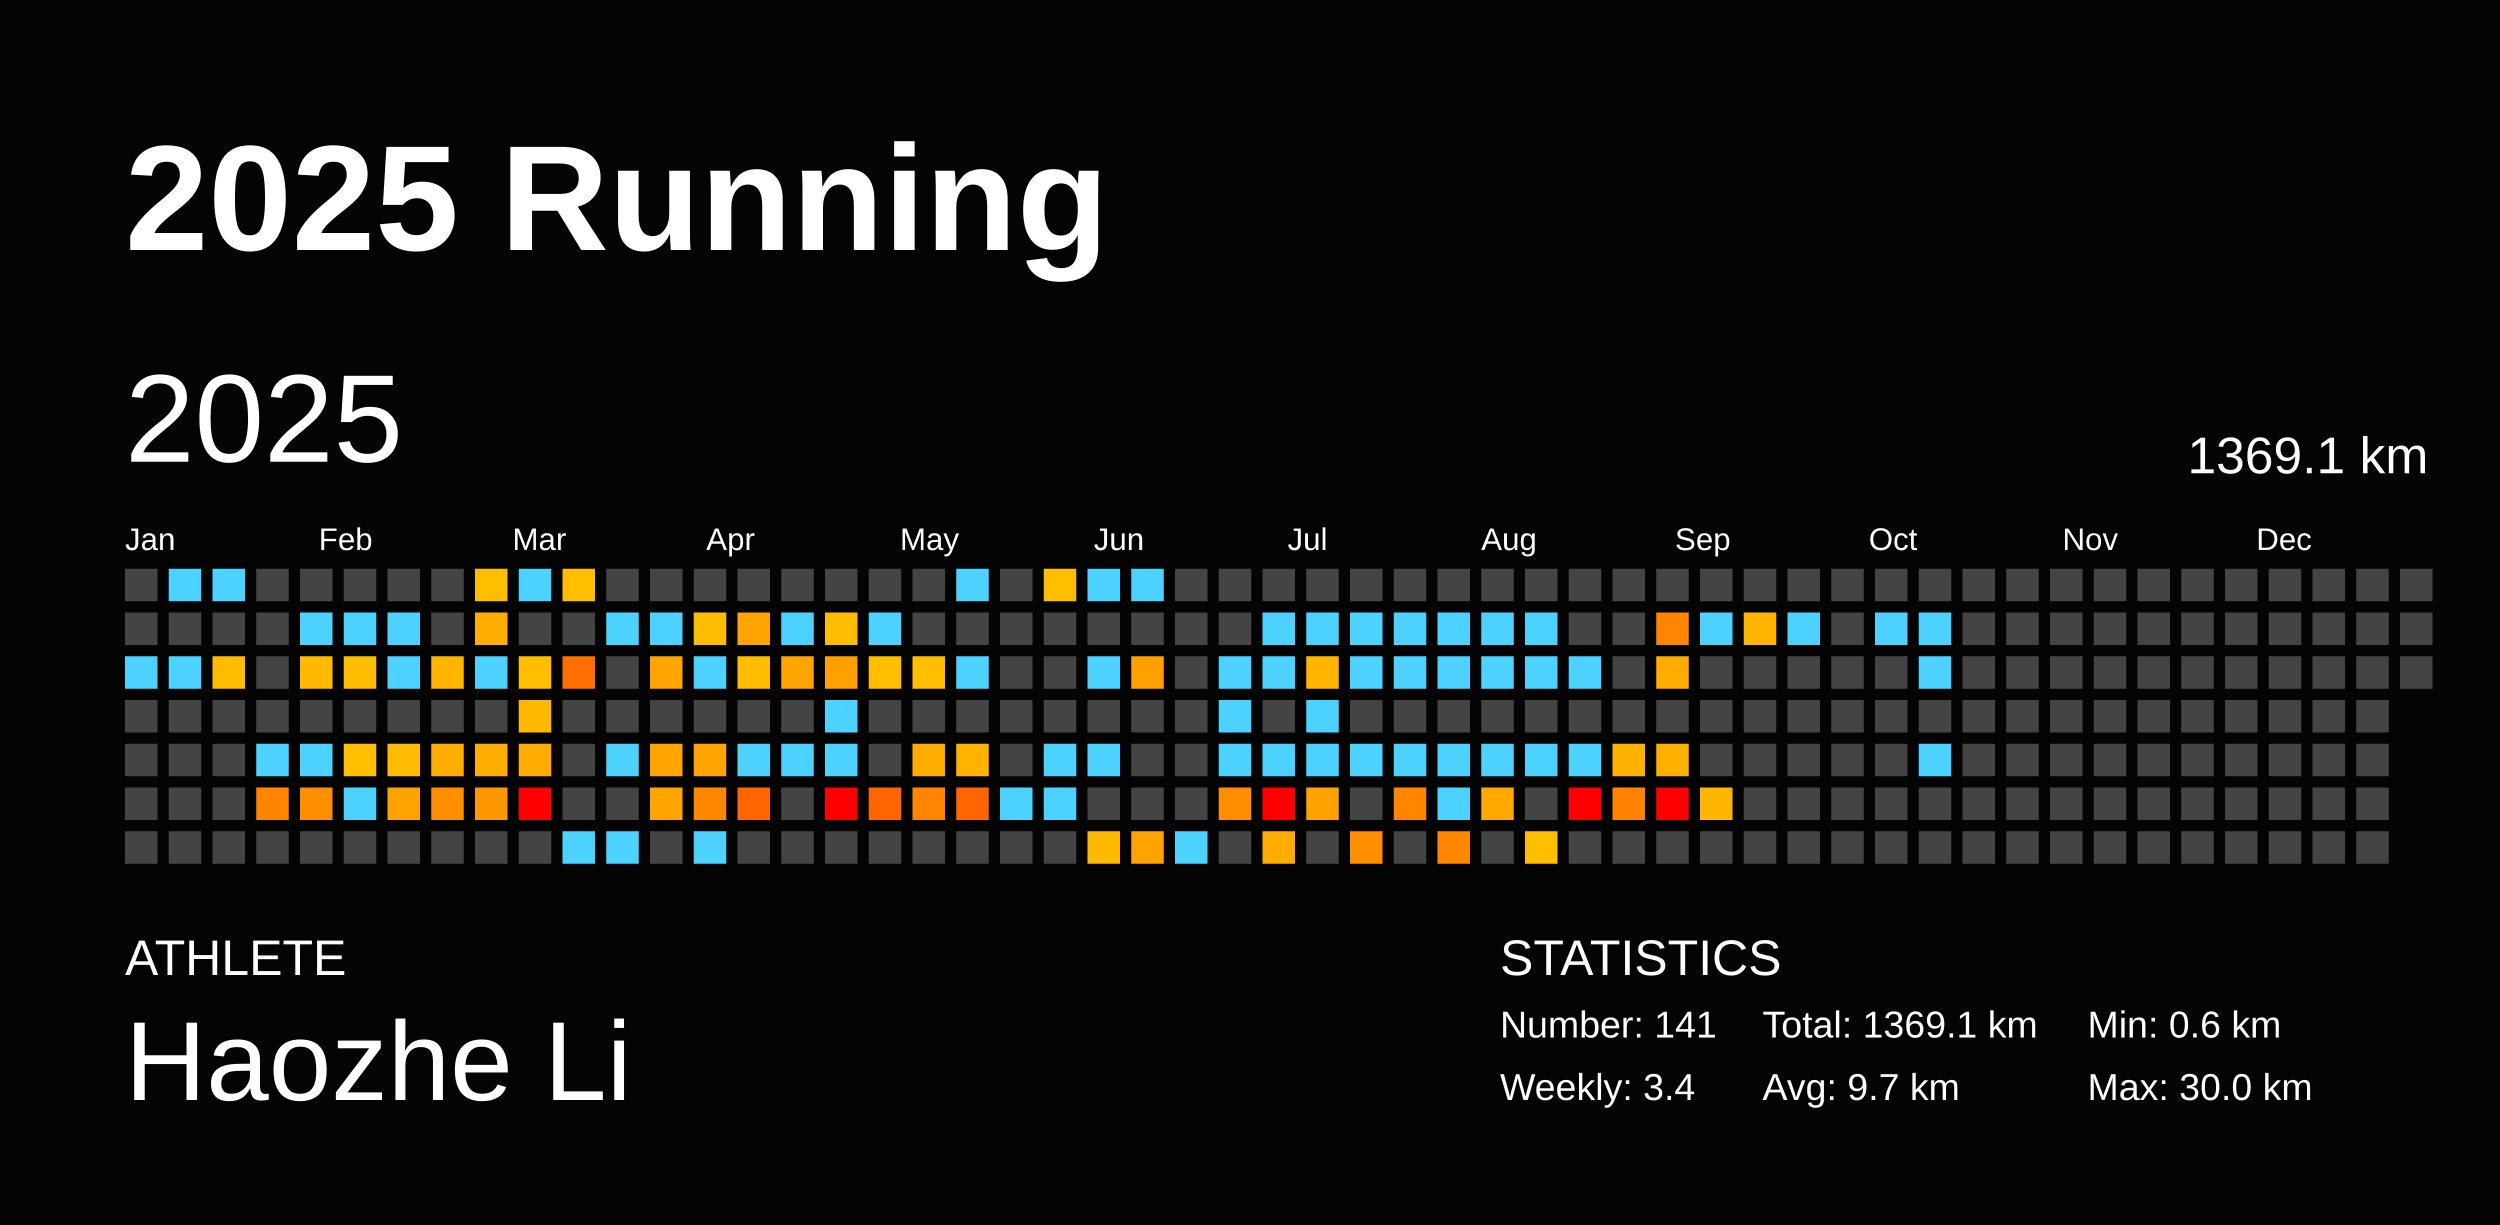
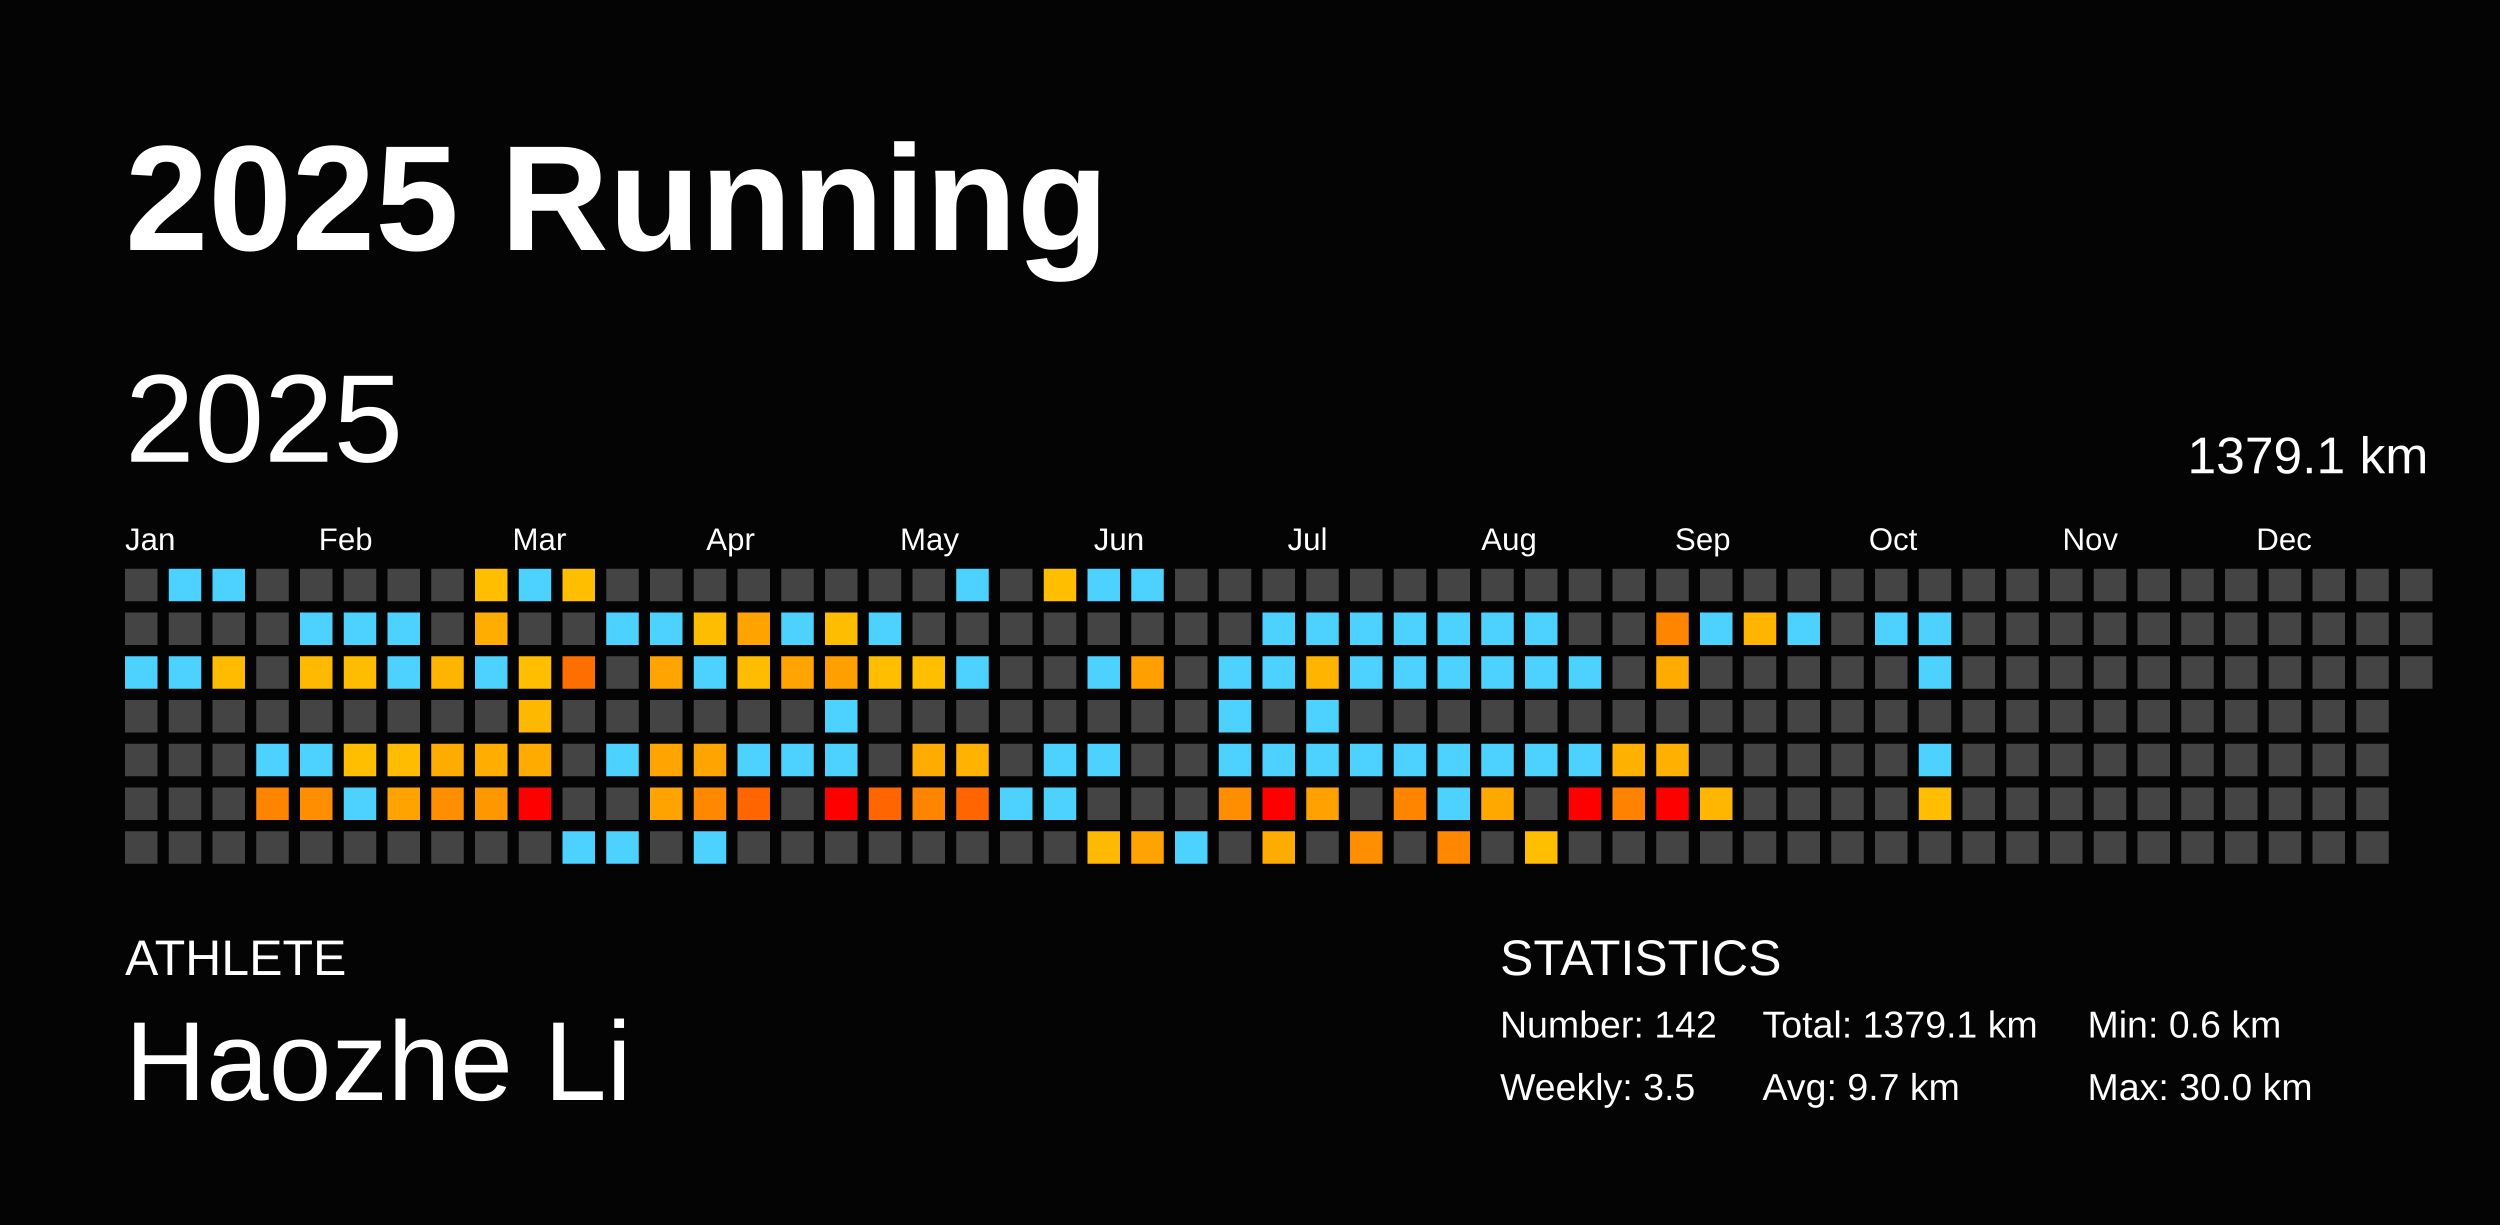
<svg xmlns="http://www.w3.org/2000/svg" baseProfile="full" height="98mm" version="1.1" viewBox="0,0,200,98" width="200mm">
  <defs />
  <rect fill="#040404" height="98" width="200" x="0" y="0" />
  <text fill="#FFFFFF" style="font-size:12px; font-family:Arial; font-weight:bold;" x="10" y="20">2025 Running</text>
  <text fill="#FFFFFF" style="font-size:4px; font-family:Arial" x="10" y="78">ATHLETE</text>
  <text fill="#FFFFFF" style="font-size:9px; font-family:Arial" x="10" y="88">Haozhe Li</text>
  <text fill="#FFFFFF" style="font-size:4px; font-family:Arial" x="120" y="78">STATISTICS</text>
-   <text fill="#FFFFFF" style="font-size:3px; font-family:Arial" x="120" y="83">Number: 141</text>
-   <text fill="#FFFFFF" style="font-size:3px; font-family:Arial" x="120" y="88">Weekly: 3.4</text>
-   <text fill="#FFFFFF" style="font-size:3px; font-family:Arial" x="141" y="83">Total: 1369.1 km</text>
+   <text fill="#FFFFFF" style="font-size:3px; font-family:Arial" x="120" y="83">Number: 142</text>
+   <text fill="#FFFFFF" style="font-size:3px; font-family:Arial" x="120" y="88">Weekly: 3.5</text>
+   <text fill="#FFFFFF" style="font-size:3px; font-family:Arial" x="141" y="83">Total: 1379.1 km</text>
  <text fill="#FFFFFF" style="font-size:3px; font-family:Arial" x="141" y="88">Avg: 9.7 km</text>
  <text fill="#FFFFFF" style="font-size:3px; font-family:Arial" x="167" y="83">Min: 0.6 km</text>
  <text fill="#FFFFFF" style="font-size:3px; font-family:Arial" x="167" y="88">Max: 30.0 km</text>
  <text dominant-baseline="hanging" fill="#FFFFFF" style="font-size:10.0px; font-family:Arial;" x="10" y="30">2025</text>
-   <text dominant-baseline="hanging" fill="#FFFFFF" style="font-size:4.125px; font-family:Arial;" x="175" y="35">1369.1 km</text>
+   <text dominant-baseline="hanging" fill="#FFFFFF" style="font-size:4.125px; font-family:Arial;" x="175" y="35">1379.1 km</text>
  <text fill="#FFFFFF" style="font-size:2.5px; font-family:Arial" x="10.0" y="44">Jan</text>
  <text fill="#FFFFFF" style="font-size:2.5px; font-family:Arial" x="25.5" y="44">Feb</text>
  <text fill="#FFFFFF" style="font-size:2.5px; font-family:Arial" x="41.0" y="44">Mar</text>
  <text fill="#FFFFFF" style="font-size:2.5px; font-family:Arial" x="56.5" y="44">Apr</text>
  <text fill="#FFFFFF" style="font-size:2.5px; font-family:Arial" x="72.0" y="44">May</text>
  <text fill="#FFFFFF" style="font-size:2.5px; font-family:Arial" x="87.5" y="44">Jun</text>
  <text fill="#FFFFFF" style="font-size:2.5px; font-family:Arial" x="103.0" y="44">Jul</text>
  <text fill="#FFFFFF" style="font-size:2.5px; font-family:Arial" x="118.5" y="44">Aug</text>
  <text fill="#FFFFFF" style="font-size:2.5px; font-family:Arial" x="134.0" y="44">Sep</text>
  <text fill="#FFFFFF" style="font-size:2.5px; font-family:Arial" x="149.5" y="44">Oct</text>
  <text fill="#FFFFFF" style="font-size:2.5px; font-family:Arial" x="165.0" y="44">Nov</text>
  <text fill="#FFFFFF" style="font-size:2.5px; font-family:Arial" x="180.5" y="44">Dec</text>
  <rect fill="#444444" height="2.6" width="2.6" x="10.0" y="45.5" />
  <rect fill="#444444" height="2.6" width="2.6" x="10.0" y="49.0" />
  <rect fill="#4dd2ff" height="2.6" width="2.6" x="10.0" y="52.5" />
  <rect fill="#444444" height="2.6" width="2.6" x="10.0" y="56.0" />
  <rect fill="#444444" height="2.6" width="2.6" x="10.0" y="59.5" />
  <rect fill="#444444" height="2.6" width="2.6" x="10.0" y="63.0" />
  <rect fill="#444444" height="2.6" width="2.6" x="10.0" y="66.5" />
  <rect fill="#4dd2ff" height="2.6" width="2.6" x="13.5" y="45.5" />
  <rect fill="#444444" height="2.6" width="2.6" x="13.5" y="49.0" />
  <rect fill="#4dd2ff" height="2.6" width="2.6" x="13.5" y="52.5" />
  <rect fill="#444444" height="2.6" width="2.6" x="13.5" y="56.0" />
  <rect fill="#444444" height="2.6" width="2.6" x="13.5" y="59.5" />
  <rect fill="#444444" height="2.6" width="2.6" x="13.5" y="63.0" />
  <rect fill="#444444" height="2.6" width="2.6" x="13.5" y="66.5" />
  <rect fill="#4dd2ff" height="2.6" width="2.6" x="17.0" y="45.5" />
  <rect fill="#444444" height="2.6" width="2.6" x="17.0" y="49.0" />
  <rect fill="#ffbb00" height="2.6" width="2.6" x="17.0" y="52.5" />
  <rect fill="#444444" height="2.6" width="2.6" x="17.0" y="56.0" />
  <rect fill="#444444" height="2.6" width="2.6" x="17.0" y="59.5" />
  <rect fill="#444444" height="2.6" width="2.6" x="17.0" y="63.0" />
  <rect fill="#444444" height="2.6" width="2.6" x="17.0" y="66.5" />
  <rect fill="#444444" height="2.6" width="2.6" x="20.5" y="45.5" />
  <rect fill="#444444" height="2.6" width="2.6" x="20.5" y="49.0" />
  <rect fill="#444444" height="2.6" width="2.6" x="20.5" y="52.5" />
  <rect fill="#444444" height="2.6" width="2.6" x="20.5" y="56.0" />
  <rect fill="#4dd2ff" height="2.6" width="2.6" x="20.5" y="59.5" />
  <rect fill="#ff8400" height="2.6" width="2.6" x="20.5" y="63.0" />
  <rect fill="#444444" height="2.6" width="2.6" x="20.5" y="66.5" />
  <rect fill="#444444" height="2.6" width="2.6" x="24.0" y="45.5" />
  <rect fill="#4dd2ff" height="2.6" width="2.6" x="24.0" y="49.0" />
  <rect fill="#ffb900" height="2.6" width="2.6" x="24.0" y="52.5" />
  <rect fill="#444444" height="2.6" width="2.6" x="24.0" y="56.0" />
  <rect fill="#4dd2ff" height="2.6" width="2.6" x="24.0" y="59.5" />
  <rect fill="#ff8e00" height="2.6" width="2.6" x="24.0" y="63.0" />
  <rect fill="#444444" height="2.6" width="2.6" x="24.0" y="66.5" />
  <rect fill="#444444" height="2.6" width="2.6" x="27.5" y="45.5" />
  <rect fill="#4dd2ff" height="2.6" width="2.6" x="27.5" y="49.0" />
  <rect fill="#ffbd00" height="2.6" width="2.6" x="27.5" y="52.5" />
  <rect fill="#444444" height="2.6" width="2.6" x="27.5" y="56.0" />
  <rect fill="#ffbe00" height="2.6" width="2.6" x="27.5" y="59.5" />
  <rect fill="#4dd2ff" height="2.6" width="2.6" x="27.5" y="63.0" />
  <rect fill="#444444" height="2.6" width="2.6" x="27.5" y="66.5" />
  <rect fill="#444444" height="2.6" width="2.6" x="31.0" y="45.5" />
  <rect fill="#4dd2ff" height="2.6" width="2.6" x="31.0" y="49.0" />
  <rect fill="#4dd2ff" height="2.6" width="2.6" x="31.0" y="52.5" />
  <rect fill="#444444" height="2.6" width="2.6" x="31.0" y="56.0" />
  <rect fill="#ffbc00" height="2.6" width="2.6" x="31.0" y="59.5" />
  <rect fill="#ffa300" height="2.6" width="2.6" x="31.0" y="63.0" />
  <rect fill="#444444" height="2.6" width="2.6" x="31.0" y="66.5" />
  <rect fill="#444444" height="2.6" width="2.6" x="34.5" y="45.5" />
  <rect fill="#444444" height="2.6" width="2.6" x="34.5" y="49.0" />
  <rect fill="#ffb400" height="2.6" width="2.6" x="34.5" y="52.5" />
  <rect fill="#444444" height="2.6" width="2.6" x="34.5" y="56.0" />
  <rect fill="#ffac00" height="2.6" width="2.6" x="34.5" y="59.5" />
  <rect fill="#ff8e00" height="2.6" width="2.6" x="34.5" y="63.0" />
  <rect fill="#444444" height="2.6" width="2.6" x="34.5" y="66.5" />
  <rect fill="#ffbe00" height="2.6" width="2.6" x="38.0" y="45.5" />
  <rect fill="#ffad00" height="2.6" width="2.6" x="38.0" y="49.0" />
  <rect fill="#4dd2ff" height="2.6" width="2.6" x="38.0" y="52.5" />
  <rect fill="#444444" height="2.6" width="2.6" x="38.0" y="56.0" />
  <rect fill="#ffae00" height="2.6" width="2.6" x="38.0" y="59.5" />
  <rect fill="#ff9800" height="2.6" width="2.6" x="38.0" y="63.0" />
  <rect fill="#444444" height="2.6" width="2.6" x="38.0" y="66.5" />
  <rect fill="#4dd2ff" height="2.6" width="2.6" x="41.5" y="45.5" />
  <rect fill="#444444" height="2.6" width="2.6" x="41.5" y="49.0" />
  <rect fill="#ffbe00" height="2.6" width="2.6" x="41.5" y="52.5" />
  <rect fill="#ffb800" height="2.6" width="2.6" x="41.5" y="56.0" />
  <rect fill="#ffab00" height="2.6" width="2.6" x="41.5" y="59.5" />
  <rect fill="red" height="2.6" width="2.6" x="41.5" y="63.0" />
  <rect fill="#444444" height="2.6" width="2.6" x="41.5" y="66.5" />
  <rect fill="#ffbe00" height="2.6" width="2.6" x="45.0" y="45.5" />
  <rect fill="#444444" height="2.6" width="2.6" x="45.0" y="49.0" />
  <rect fill="#ff6e00" height="2.6" width="2.6" x="45.0" y="52.5" />
  <rect fill="#444444" height="2.6" width="2.6" x="45.0" y="56.0" />
  <rect fill="#444444" height="2.6" width="2.6" x="45.0" y="59.5" />
  <rect fill="#444444" height="2.6" width="2.6" x="45.0" y="63.0" />
  <rect fill="#4dd2ff" height="2.6" width="2.6" x="45.0" y="66.5" />
  <rect fill="#444444" height="2.6" width="2.6" x="48.5" y="45.5" />
  <rect fill="#4dd2ff" height="2.6" width="2.6" x="48.5" y="49.0" />
  <rect fill="#444444" height="2.6" width="2.6" x="48.5" y="52.5" />
  <rect fill="#444444" height="2.6" width="2.6" x="48.5" y="56.0" />
  <rect fill="#4dd2ff" height="2.6" width="2.6" x="48.5" y="59.5" />
  <rect fill="#444444" height="2.6" width="2.6" x="48.5" y="63.0" />
  <rect fill="#4dd2ff" height="2.6" width="2.6" x="48.5" y="66.5" />
  <rect fill="#444444" height="2.6" width="2.6" x="52.0" y="45.5" />
  <rect fill="#4dd2ff" height="2.6" width="2.6" x="52.0" y="49.0" />
  <rect fill="#ffa400" height="2.6" width="2.6" x="52.0" y="52.5" />
  <rect fill="#444444" height="2.6" width="2.6" x="52.0" y="56.0" />
  <rect fill="#ffa400" height="2.6" width="2.6" x="52.0" y="59.5" />
  <rect fill="#ffa300" height="2.6" width="2.6" x="52.0" y="63.0" />
  <rect fill="#444444" height="2.6" width="2.6" x="52.0" y="66.5" />
  <rect fill="#444444" height="2.6" width="2.6" x="55.5" y="45.5" />
  <rect fill="#ffbd00" height="2.6" width="2.6" x="55.5" y="49.0" />
  <rect fill="#4dd2ff" height="2.6" width="2.6" x="55.5" y="52.5" />
  <rect fill="#444444" height="2.6" width="2.6" x="55.5" y="56.0" />
  <rect fill="#ffa400" height="2.6" width="2.6" x="55.5" y="59.5" />
  <rect fill="#ff8800" height="2.6" width="2.6" x="55.5" y="63.0" />
  <rect fill="#4dd2ff" height="2.6" width="2.6" x="55.5" y="66.5" />
  <rect fill="#444444" height="2.6" width="2.6" x="59.0" y="45.5" />
  <rect fill="#ffa300" height="2.6" width="2.6" x="59.0" y="49.0" />
  <rect fill="#ffbc00" height="2.6" width="2.6" x="59.0" y="52.5" />
  <rect fill="#444444" height="2.6" width="2.6" x="59.0" y="56.0" />
  <rect fill="#4dd2ff" height="2.6" width="2.6" x="59.0" y="59.5" />
  <rect fill="#ff6600" height="2.6" width="2.6" x="59.0" y="63.0" />
  <rect fill="#444444" height="2.6" width="2.6" x="59.0" y="66.5" />
  <rect fill="#444444" height="2.6" width="2.6" x="62.5" y="45.5" />
  <rect fill="#4dd2ff" height="2.6" width="2.6" x="62.5" y="49.0" />
  <rect fill="#ffa400" height="2.6" width="2.6" x="62.5" y="52.5" />
  <rect fill="#444444" height="2.6" width="2.6" x="62.5" y="56.0" />
  <rect fill="#4dd2ff" height="2.6" width="2.6" x="62.5" y="59.5" />
  <rect fill="#444444" height="2.6" width="2.6" x="62.5" y="63.0" />
  <rect fill="#444444" height="2.6" width="2.6" x="62.5" y="66.5" />
  <rect fill="#444444" height="2.6" width="2.6" x="66.0" y="45.5" />
  <rect fill="#ffbd00" height="2.6" width="2.6" x="66.0" y="49.0" />
  <rect fill="#ffa000" height="2.6" width="2.6" x="66.0" y="52.5" />
  <rect fill="#4dd2ff" height="2.6" width="2.6" x="66.0" y="56.0" />
  <rect fill="#4dd2ff" height="2.6" width="2.6" x="66.0" y="59.5" />
  <rect fill="red" height="2.6" width="2.6" x="66.0" y="63.0" />
  <rect fill="#444444" height="2.6" width="2.6" x="66.0" y="66.5" />
  <rect fill="#444444" height="2.6" width="2.6" x="69.5" y="45.5" />
  <rect fill="#4dd2ff" height="2.6" width="2.6" x="69.5" y="49.0" />
  <rect fill="#ffbe00" height="2.6" width="2.6" x="69.5" y="52.5" />
  <rect fill="#444444" height="2.6" width="2.6" x="69.5" y="56.0" />
  <rect fill="#444444" height="2.6" width="2.6" x="69.5" y="59.5" />
  <rect fill="#ff6600" height="2.6" width="2.6" x="69.5" y="63.0" />
  <rect fill="#444444" height="2.6" width="2.6" x="69.5" y="66.5" />
  <rect fill="#444444" height="2.6" width="2.6" x="73.0" y="45.5" />
  <rect fill="#444444" height="2.6" width="2.6" x="73.0" y="49.0" />
  <rect fill="#ffbe00" height="2.6" width="2.6" x="73.0" y="52.5" />
  <rect fill="#444444" height="2.6" width="2.6" x="73.0" y="56.0" />
  <rect fill="#ffab00" height="2.6" width="2.6" x="73.0" y="59.5" />
  <rect fill="#ff8500" height="2.6" width="2.6" x="73.0" y="63.0" />
  <rect fill="#444444" height="2.6" width="2.6" x="73.0" y="66.5" />
  <rect fill="#4dd2ff" height="2.6" width="2.6" x="76.5" y="45.5" />
  <rect fill="#444444" height="2.6" width="2.6" x="76.5" y="49.0" />
  <rect fill="#4dd2ff" height="2.6" width="2.6" x="76.5" y="52.5" />
  <rect fill="#444444" height="2.6" width="2.6" x="76.5" y="56.0" />
  <rect fill="#ffb200" height="2.6" width="2.6" x="76.5" y="59.5" />
  <rect fill="#ff6500" height="2.6" width="2.6" x="76.5" y="63.0" />
  <rect fill="#444444" height="2.6" width="2.6" x="76.5" y="66.5" />
  <rect fill="#444444" height="2.6" width="2.6" x="80.0" y="45.5" />
  <rect fill="#444444" height="2.6" width="2.6" x="80.0" y="49.0" />
  <rect fill="#444444" height="2.6" width="2.6" x="80.0" y="52.5" />
  <rect fill="#444444" height="2.6" width="2.6" x="80.0" y="56.0" />
  <rect fill="#444444" height="2.6" width="2.6" x="80.0" y="59.5" />
  <rect fill="#4dd2ff" height="2.6" width="2.6" x="80.0" y="63.0" />
  <rect fill="#444444" height="2.6" width="2.6" x="80.0" y="66.5" />
  <rect fill="#ffbe00" height="2.6" width="2.6" x="83.5" y="45.5" />
  <rect fill="#444444" height="2.6" width="2.6" x="83.5" y="49.0" />
  <rect fill="#444444" height="2.6" width="2.6" x="83.5" y="52.5" />
  <rect fill="#444444" height="2.6" width="2.6" x="83.5" y="56.0" />
  <rect fill="#4dd2ff" height="2.6" width="2.6" x="83.5" y="59.5" />
  <rect fill="#4dd2ff" height="2.6" width="2.6" x="83.5" y="63.0" />
  <rect fill="#444444" height="2.6" width="2.6" x="83.5" y="66.5" />
  <rect fill="#4dd2ff" height="2.6" width="2.6" x="87.0" y="45.5" />
  <rect fill="#444444" height="2.6" width="2.6" x="87.0" y="49.0" />
  <rect fill="#4dd2ff" height="2.6" width="2.6" x="87.0" y="52.5" />
  <rect fill="#444444" height="2.6" width="2.6" x="87.0" y="56.0" />
  <rect fill="#4dd2ff" height="2.6" width="2.6" x="87.0" y="59.5" />
  <rect fill="#444444" height="2.6" width="2.6" x="87.0" y="63.0" />
  <rect fill="#ffb900" height="2.6" width="2.6" x="87.0" y="66.5" />
  <rect fill="#4dd2ff" height="2.6" width="2.6" x="90.5" y="45.5" />
  <rect fill="#444444" height="2.6" width="2.6" x="90.5" y="49.0" />
  <rect fill="#ffa000" height="2.6" width="2.6" x="90.5" y="52.5" />
  <rect fill="#444444" height="2.6" width="2.6" x="90.5" y="56.0" />
  <rect fill="#444444" height="2.6" width="2.6" x="90.5" y="59.5" />
  <rect fill="#444444" height="2.6" width="2.6" x="90.5" y="63.0" />
  <rect fill="#ffa300" height="2.6" width="2.6" x="90.5" y="66.5" />
  <rect fill="#444444" height="2.6" width="2.6" x="94.0" y="45.5" />
  <rect fill="#444444" height="2.6" width="2.6" x="94.0" y="49.0" />
  <rect fill="#444444" height="2.6" width="2.6" x="94.0" y="52.5" />
  <rect fill="#444444" height="2.6" width="2.6" x="94.0" y="56.0" />
  <rect fill="#444444" height="2.6" width="2.6" x="94.0" y="59.5" />
  <rect fill="#444444" height="2.6" width="2.6" x="94.0" y="63.0" />
  <rect fill="#4dd2ff" height="2.6" width="2.6" x="94.0" y="66.5" />
  <rect fill="#444444" height="2.6" width="2.6" x="97.5" y="45.5" />
  <rect fill="#444444" height="2.6" width="2.6" x="97.5" y="49.0" />
  <rect fill="#4dd2ff" height="2.6" width="2.6" x="97.5" y="52.5" />
  <rect fill="#4dd2ff" height="2.6" width="2.6" x="97.5" y="56.0" />
  <rect fill="#4dd2ff" height="2.6" width="2.6" x="97.5" y="59.5" />
  <rect fill="#ff8e00" height="2.6" width="2.6" x="97.5" y="63.0" />
  <rect fill="#444444" height="2.6" width="2.6" x="97.5" y="66.5" />
  <rect fill="#444444" height="2.6" width="2.6" x="101.0" y="45.5" />
  <rect fill="#4dd2ff" height="2.6" width="2.6" x="101.0" y="49.0" />
  <rect fill="#4dd2ff" height="2.6" width="2.6" x="101.0" y="52.5" />
  <rect fill="#444444" height="2.6" width="2.6" x="101.0" y="56.0" />
  <rect fill="#4dd2ff" height="2.6" width="2.6" x="101.0" y="59.5" />
  <rect fill="red" height="2.6" width="2.6" x="101.0" y="63.0" />
  <rect fill="#ffac00" height="2.6" width="2.6" x="101.0" y="66.5" />
  <rect fill="#444444" height="2.6" width="2.6" x="104.5" y="45.5" />
  <rect fill="#4dd2ff" height="2.6" width="2.6" x="104.5" y="49.0" />
  <rect fill="#ffb400" height="2.6" width="2.6" x="104.5" y="52.5" />
  <rect fill="#4dd2ff" height="2.6" width="2.6" x="104.5" y="56.0" />
  <rect fill="#4dd2ff" height="2.6" width="2.6" x="104.5" y="59.5" />
  <rect fill="#ffa100" height="2.6" width="2.6" x="104.5" y="63.0" />
  <rect fill="#444444" height="2.6" width="2.6" x="104.5" y="66.5" />
  <rect fill="#444444" height="2.6" width="2.6" x="108.0" y="45.5" />
  <rect fill="#4dd2ff" height="2.6" width="2.6" x="108.0" y="49.0" />
  <rect fill="#4dd2ff" height="2.6" width="2.6" x="108.0" y="52.5" />
  <rect fill="#444444" height="2.6" width="2.6" x="108.0" y="56.0" />
  <rect fill="#4dd2ff" height="2.6" width="2.6" x="108.0" y="59.5" />
  <rect fill="#444444" height="2.6" width="2.6" x="108.0" y="63.0" />
  <rect fill="#ff8e00" height="2.6" width="2.6" x="108.0" y="66.5" />
  <rect fill="#444444" height="2.6" width="2.6" x="111.5" y="45.5" />
  <rect fill="#4dd2ff" height="2.6" width="2.6" x="111.5" y="49.0" />
  <rect fill="#4dd2ff" height="2.6" width="2.6" x="111.5" y="52.5" />
  <rect fill="#444444" height="2.6" width="2.6" x="111.5" y="56.0" />
  <rect fill="#4dd2ff" height="2.6" width="2.6" x="111.5" y="59.5" />
  <rect fill="#ff8500" height="2.6" width="2.6" x="111.5" y="63.0" />
  <rect fill="#444444" height="2.6" width="2.6" x="111.5" y="66.5" />
  <rect fill="#444444" height="2.6" width="2.6" x="115.0" y="45.5" />
  <rect fill="#4dd2ff" height="2.6" width="2.6" x="115.0" y="49.0" />
  <rect fill="#4dd2ff" height="2.6" width="2.6" x="115.0" y="52.5" />
  <rect fill="#444444" height="2.6" width="2.6" x="115.0" y="56.0" />
  <rect fill="#4dd2ff" height="2.6" width="2.6" x="115.0" y="59.5" />
  <rect fill="#4dd2ff" height="2.6" width="2.6" x="115.0" y="63.0" />
  <rect fill="#ff8800" height="2.6" width="2.6" x="115.0" y="66.5" />
  <rect fill="#444444" height="2.6" width="2.6" x="118.5" y="45.5" />
  <rect fill="#4dd2ff" height="2.6" width="2.6" x="118.5" y="49.0" />
  <rect fill="#4dd2ff" height="2.6" width="2.6" x="118.5" y="52.5" />
  <rect fill="#444444" height="2.6" width="2.6" x="118.5" y="56.0" />
  <rect fill="#4dd2ff" height="2.6" width="2.6" x="118.5" y="59.5" />
  <rect fill="#ffa800" height="2.6" width="2.6" x="118.5" y="63.0" />
  <rect fill="#444444" height="2.6" width="2.6" x="118.5" y="66.5" />
  <rect fill="#444444" height="2.6" width="2.6" x="122.0" y="45.5" />
  <rect fill="#4dd2ff" height="2.6" width="2.6" x="122.0" y="49.0" />
  <rect fill="#4dd2ff" height="2.6" width="2.6" x="122.0" y="52.5" />
  <rect fill="#444444" height="2.6" width="2.6" x="122.0" y="56.0" />
  <rect fill="#4dd2ff" height="2.6" width="2.6" x="122.0" y="59.5" />
  <rect fill="#444444" height="2.6" width="2.6" x="122.0" y="63.0" />
  <rect fill="#ffbe00" height="2.6" width="2.6" x="122.0" y="66.5" />
  <rect fill="#444444" height="2.6" width="2.6" x="125.5" y="45.5" />
  <rect fill="#444444" height="2.6" width="2.6" x="125.5" y="49.0" />
  <rect fill="#4dd2ff" height="2.6" width="2.6" x="125.5" y="52.5" />
  <rect fill="#444444" height="2.6" width="2.6" x="125.5" y="56.0" />
  <rect fill="#4dd2ff" height="2.6" width="2.6" x="125.5" y="59.5" />
  <rect fill="red" height="2.6" width="2.6" x="125.5" y="63.0" />
  <rect fill="#444444" height="2.6" width="2.6" x="125.5" y="66.5" />
  <rect fill="#444444" height="2.6" width="2.6" x="129.0" y="45.5" />
  <rect fill="#444444" height="2.6" width="2.6" x="129.0" y="49.0" />
  <rect fill="#444444" height="2.6" width="2.6" x="129.0" y="52.5" />
  <rect fill="#444444" height="2.6" width="2.6" x="129.0" y="56.0" />
  <rect fill="#ffb100" height="2.6" width="2.6" x="129.0" y="59.5" />
  <rect fill="#ff8300" height="2.6" width="2.6" x="129.0" y="63.0" />
  <rect fill="#444444" height="2.6" width="2.6" x="129.0" y="66.5" />
  <rect fill="#444444" height="2.6" width="2.6" x="132.5" y="45.5" />
  <rect fill="#ff8400" height="2.6" width="2.6" x="132.5" y="49.0" />
  <rect fill="#ffab00" height="2.6" width="2.6" x="132.5" y="52.5" />
  <rect fill="#444444" height="2.6" width="2.6" x="132.5" y="56.0" />
  <rect fill="#ffb000" height="2.6" width="2.6" x="132.5" y="59.5" />
  <rect fill="red" height="2.6" width="2.6" x="132.5" y="63.0" />
  <rect fill="#444444" height="2.6" width="2.6" x="132.5" y="66.5" />
  <rect fill="#444444" height="2.6" width="2.6" x="136.0" y="45.5" />
  <rect fill="#4dd2ff" height="2.6" width="2.6" x="136.0" y="49.0" />
  <rect fill="#444444" height="2.6" width="2.6" x="136.0" y="52.5" />
  <rect fill="#444444" height="2.6" width="2.6" x="136.0" y="56.0" />
  <rect fill="#444444" height="2.6" width="2.6" x="136.0" y="59.5" />
  <rect fill="#ffb600" height="2.6" width="2.6" x="136.0" y="63.0" />
  <rect fill="#444444" height="2.6" width="2.6" x="136.0" y="66.5" />
  <rect fill="#444444" height="2.6" width="2.6" x="139.5" y="45.5" />
  <rect fill="#ffb400" height="2.6" width="2.6" x="139.5" y="49.0" />
  <rect fill="#444444" height="2.6" width="2.6" x="139.5" y="52.5" />
  <rect fill="#444444" height="2.6" width="2.6" x="139.5" y="56.0" />
  <rect fill="#444444" height="2.6" width="2.6" x="139.5" y="59.5" />
  <rect fill="#444444" height="2.6" width="2.6" x="139.5" y="63.0" />
  <rect fill="#444444" height="2.6" width="2.6" x="139.5" y="66.5" />
  <rect fill="#444444" height="2.6" width="2.6" x="143.0" y="45.5" />
  <rect fill="#4dd2ff" height="2.6" width="2.6" x="143.0" y="49.0" />
  <rect fill="#444444" height="2.6" width="2.6" x="143.0" y="52.5" />
  <rect fill="#444444" height="2.6" width="2.6" x="143.0" y="56.0" />
  <rect fill="#444444" height="2.6" width="2.6" x="143.0" y="59.5" />
  <rect fill="#444444" height="2.6" width="2.6" x="143.0" y="63.0" />
  <rect fill="#444444" height="2.6" width="2.6" x="143.0" y="66.5" />
  <rect fill="#444444" height="2.6" width="2.6" x="146.5" y="45.5" />
  <rect fill="#444444" height="2.6" width="2.6" x="146.5" y="49.0" />
  <rect fill="#444444" height="2.6" width="2.6" x="146.5" y="52.5" />
  <rect fill="#444444" height="2.6" width="2.6" x="146.5" y="56.0" />
  <rect fill="#444444" height="2.6" width="2.6" x="146.5" y="59.5" />
  <rect fill="#444444" height="2.6" width="2.6" x="146.5" y="63.0" />
  <rect fill="#444444" height="2.6" width="2.6" x="146.5" y="66.5" />
  <rect fill="#444444" height="2.6" width="2.6" x="150.0" y="45.5" />
  <rect fill="#4dd2ff" height="2.6" width="2.6" x="150.0" y="49.0" />
  <rect fill="#444444" height="2.6" width="2.6" x="150.0" y="52.5" />
  <rect fill="#444444" height="2.6" width="2.6" x="150.0" y="56.0" />
  <rect fill="#444444" height="2.6" width="2.6" x="150.0" y="59.5" />
  <rect fill="#444444" height="2.6" width="2.6" x="150.0" y="63.0" />
  <rect fill="#444444" height="2.6" width="2.6" x="150.0" y="66.5" />
  <rect fill="#444444" height="2.6" width="2.6" x="153.5" y="45.5" />
  <rect fill="#4dd2ff" height="2.6" width="2.6" x="153.5" y="49.0" />
  <rect fill="#4dd2ff" height="2.6" width="2.6" x="153.5" y="52.5" />
  <rect fill="#444444" height="2.6" width="2.6" x="153.5" y="56.0" />
  <rect fill="#4dd2ff" height="2.6" width="2.6" x="153.5" y="59.5" />
-   <rect fill="#444444" height="2.6" width="2.6" x="153.5" y="63.0" />
+   <rect fill="#ffbe00" height="2.6" width="2.6" x="153.5" y="63.0" />
  <rect fill="#444444" height="2.6" width="2.6" x="153.5" y="66.5" />
  <rect fill="#444444" height="2.6" width="2.6" x="157.0" y="45.5" />
  <rect fill="#444444" height="2.6" width="2.6" x="157.0" y="49.0" />
  <rect fill="#444444" height="2.6" width="2.6" x="157.0" y="52.5" />
  <rect fill="#444444" height="2.6" width="2.6" x="157.0" y="56.0" />
  <rect fill="#444444" height="2.6" width="2.6" x="157.0" y="59.5" />
  <rect fill="#444444" height="2.6" width="2.6" x="157.0" y="63.0" />
  <rect fill="#444444" height="2.6" width="2.6" x="157.0" y="66.5" />
  <rect fill="#444444" height="2.6" width="2.6" x="160.5" y="45.5" />
  <rect fill="#444444" height="2.6" width="2.6" x="160.5" y="49.0" />
  <rect fill="#444444" height="2.6" width="2.6" x="160.5" y="52.5" />
  <rect fill="#444444" height="2.6" width="2.6" x="160.5" y="56.0" />
  <rect fill="#444444" height="2.6" width="2.6" x="160.5" y="59.5" />
  <rect fill="#444444" height="2.6" width="2.6" x="160.5" y="63.0" />
  <rect fill="#444444" height="2.6" width="2.6" x="160.5" y="66.5" />
  <rect fill="#444444" height="2.6" width="2.6" x="164.0" y="45.5" />
  <rect fill="#444444" height="2.6" width="2.6" x="164.0" y="49.0" />
  <rect fill="#444444" height="2.6" width="2.6" x="164.0" y="52.5" />
  <rect fill="#444444" height="2.6" width="2.6" x="164.0" y="56.0" />
  <rect fill="#444444" height="2.6" width="2.6" x="164.0" y="59.5" />
  <rect fill="#444444" height="2.6" width="2.6" x="164.0" y="63.0" />
  <rect fill="#444444" height="2.6" width="2.6" x="164.0" y="66.5" />
  <rect fill="#444444" height="2.6" width="2.6" x="167.5" y="45.5" />
  <rect fill="#444444" height="2.6" width="2.6" x="167.5" y="49.0" />
  <rect fill="#444444" height="2.6" width="2.6" x="167.5" y="52.5" />
  <rect fill="#444444" height="2.6" width="2.6" x="167.5" y="56.0" />
  <rect fill="#444444" height="2.6" width="2.6" x="167.5" y="59.5" />
  <rect fill="#444444" height="2.6" width="2.6" x="167.5" y="63.0" />
  <rect fill="#444444" height="2.6" width="2.6" x="167.5" y="66.5" />
  <rect fill="#444444" height="2.6" width="2.6" x="171.0" y="45.5" />
  <rect fill="#444444" height="2.6" width="2.6" x="171.0" y="49.0" />
  <rect fill="#444444" height="2.6" width="2.6" x="171.0" y="52.5" />
  <rect fill="#444444" height="2.6" width="2.6" x="171.0" y="56.0" />
  <rect fill="#444444" height="2.6" width="2.6" x="171.0" y="59.5" />
  <rect fill="#444444" height="2.6" width="2.6" x="171.0" y="63.0" />
  <rect fill="#444444" height="2.6" width="2.6" x="171.0" y="66.5" />
  <rect fill="#444444" height="2.6" width="2.6" x="174.5" y="45.5" />
  <rect fill="#444444" height="2.6" width="2.6" x="174.5" y="49.0" />
  <rect fill="#444444" height="2.6" width="2.6" x="174.5" y="52.5" />
  <rect fill="#444444" height="2.6" width="2.6" x="174.5" y="56.0" />
  <rect fill="#444444" height="2.6" width="2.6" x="174.5" y="59.5" />
  <rect fill="#444444" height="2.6" width="2.6" x="174.5" y="63.0" />
  <rect fill="#444444" height="2.6" width="2.6" x="174.5" y="66.5" />
  <rect fill="#444444" height="2.6" width="2.6" x="178.0" y="45.5" />
  <rect fill="#444444" height="2.6" width="2.6" x="178.0" y="49.0" />
  <rect fill="#444444" height="2.6" width="2.6" x="178.0" y="52.5" />
  <rect fill="#444444" height="2.6" width="2.6" x="178.0" y="56.0" />
  <rect fill="#444444" height="2.6" width="2.6" x="178.0" y="59.5" />
  <rect fill="#444444" height="2.6" width="2.6" x="178.0" y="63.0" />
  <rect fill="#444444" height="2.6" width="2.6" x="178.0" y="66.5" />
  <rect fill="#444444" height="2.6" width="2.6" x="181.5" y="45.5" />
  <rect fill="#444444" height="2.6" width="2.6" x="181.5" y="49.0" />
  <rect fill="#444444" height="2.6" width="2.6" x="181.5" y="52.5" />
  <rect fill="#444444" height="2.6" width="2.6" x="181.5" y="56.0" />
  <rect fill="#444444" height="2.6" width="2.6" x="181.5" y="59.5" />
  <rect fill="#444444" height="2.6" width="2.6" x="181.5" y="63.0" />
  <rect fill="#444444" height="2.6" width="2.6" x="181.5" y="66.5" />
  <rect fill="#444444" height="2.6" width="2.6" x="185.0" y="45.5" />
  <rect fill="#444444" height="2.6" width="2.6" x="185.0" y="49.0" />
  <rect fill="#444444" height="2.6" width="2.6" x="185.0" y="52.5" />
  <rect fill="#444444" height="2.6" width="2.6" x="185.0" y="56.0" />
  <rect fill="#444444" height="2.6" width="2.6" x="185.0" y="59.5" />
  <rect fill="#444444" height="2.6" width="2.6" x="185.0" y="63.0" />
  <rect fill="#444444" height="2.6" width="2.6" x="185.0" y="66.5" />
  <rect fill="#444444" height="2.6" width="2.6" x="188.5" y="45.5" />
  <rect fill="#444444" height="2.6" width="2.6" x="188.5" y="49.0" />
  <rect fill="#444444" height="2.6" width="2.6" x="188.5" y="52.5" />
  <rect fill="#444444" height="2.6" width="2.6" x="188.5" y="56.0" />
  <rect fill="#444444" height="2.6" width="2.6" x="188.5" y="59.5" />
  <rect fill="#444444" height="2.6" width="2.6" x="188.5" y="63.0" />
  <rect fill="#444444" height="2.6" width="2.6" x="188.5" y="66.5" />
  <rect fill="#444444" height="2.6" width="2.6" x="192.0" y="45.5" />
  <rect fill="#444444" height="2.6" width="2.6" x="192.0" y="49.0" />
  <rect fill="#444444" height="2.6" width="2.6" x="192.0" y="52.5" />
</svg>
